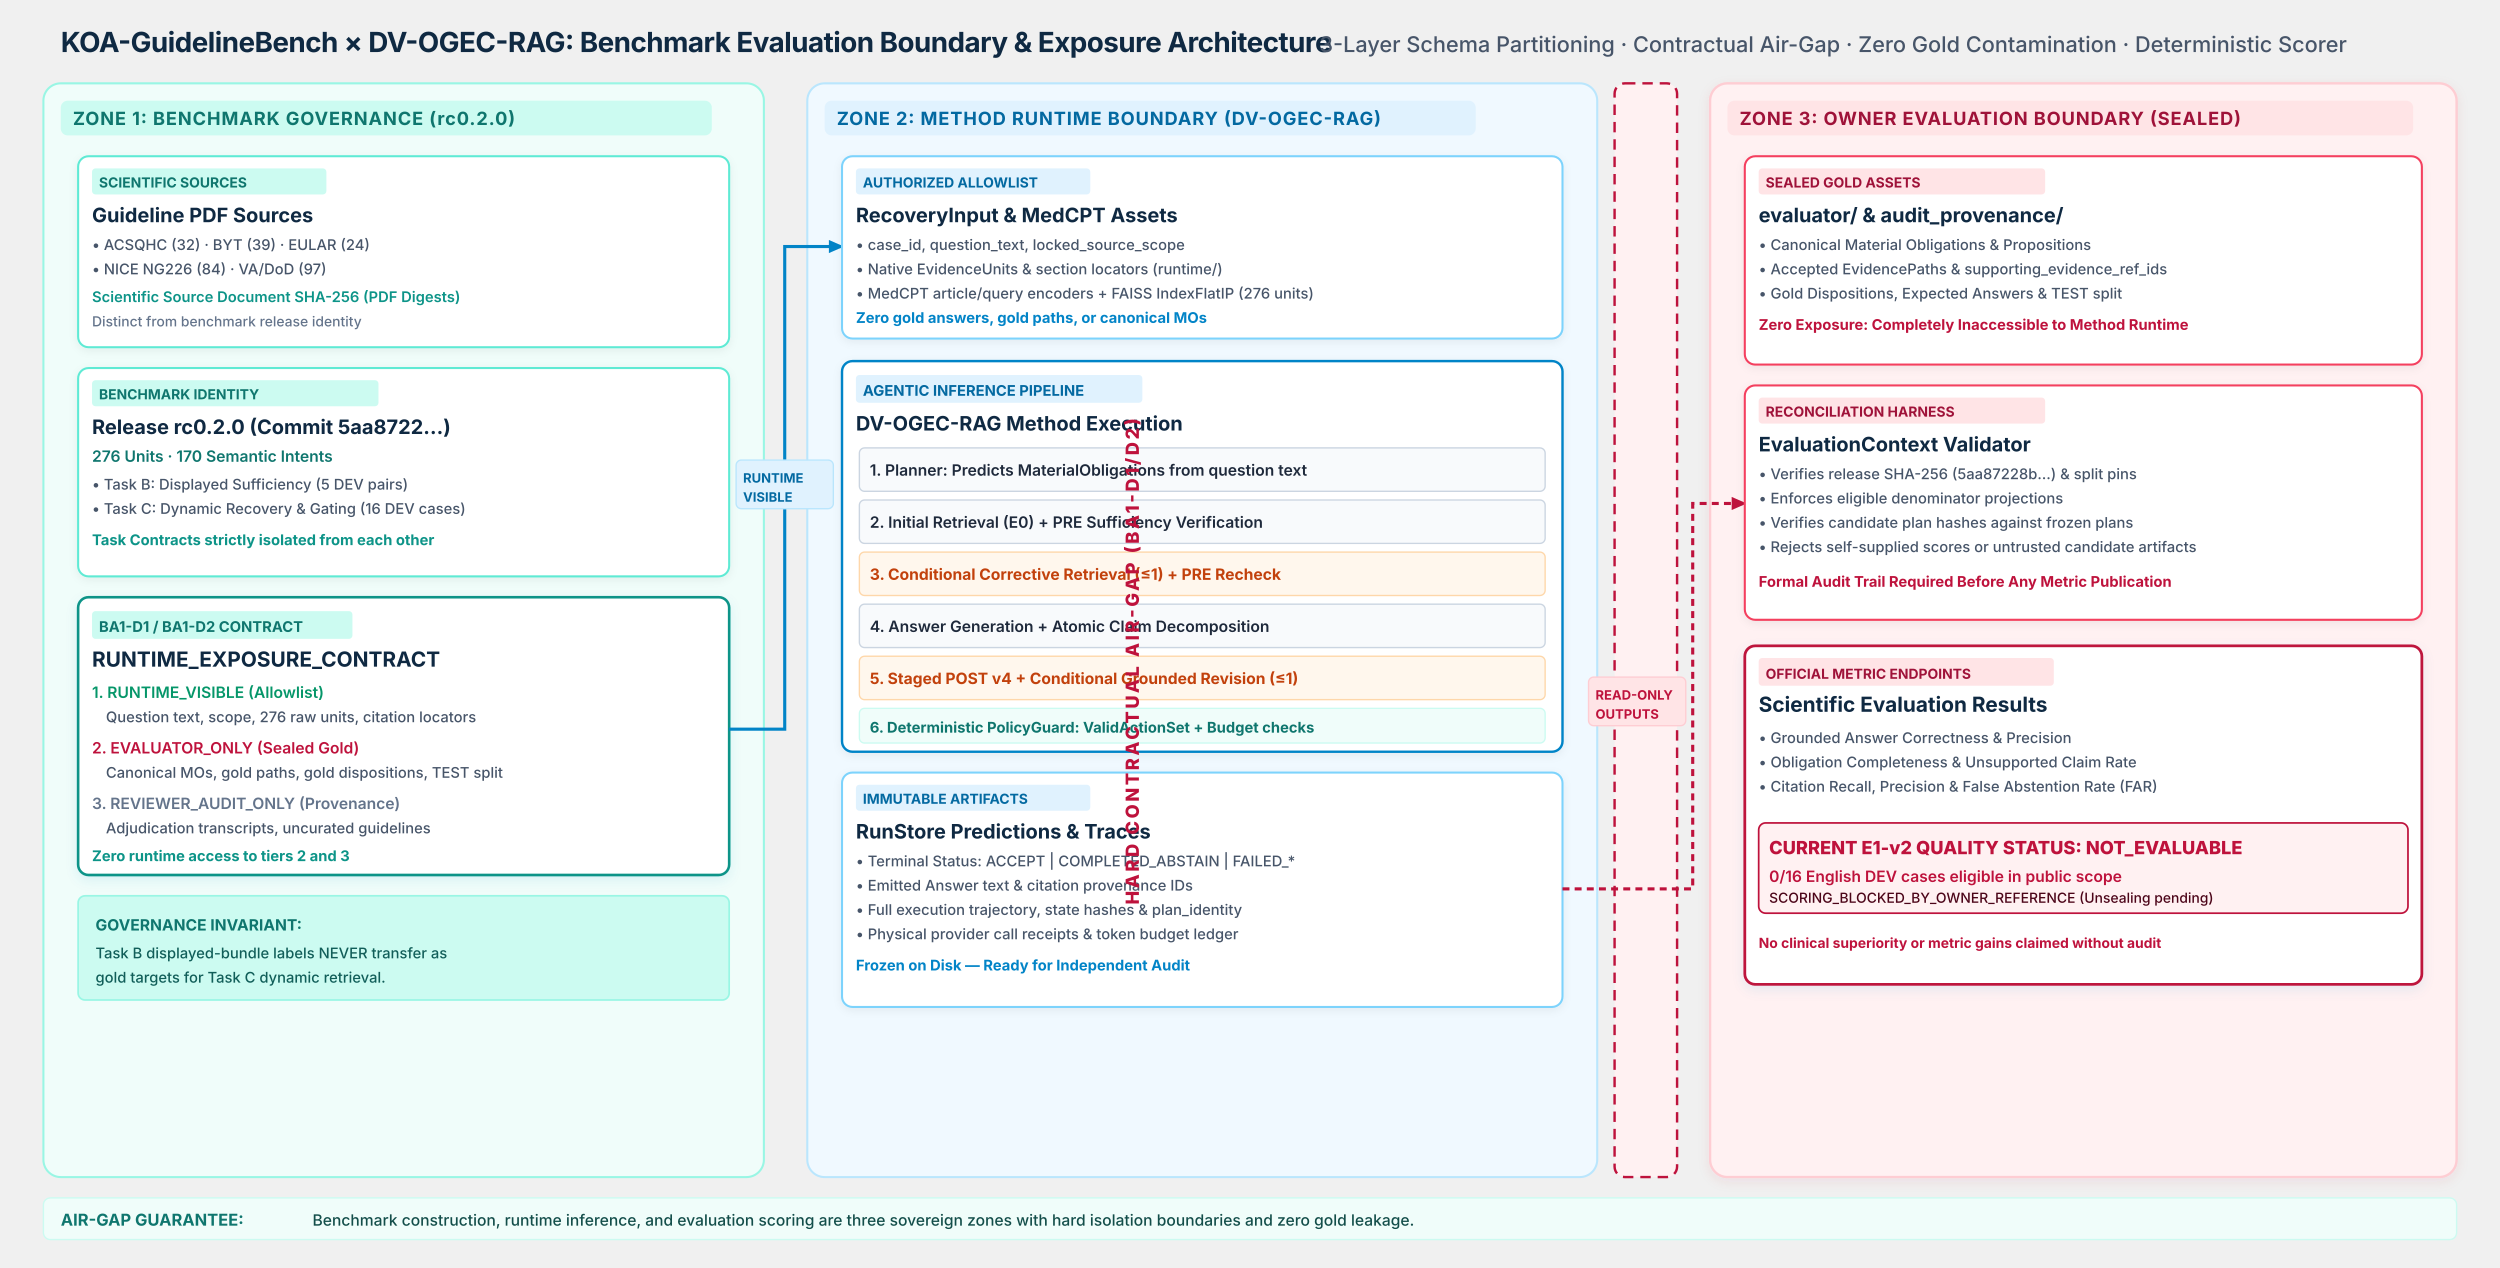
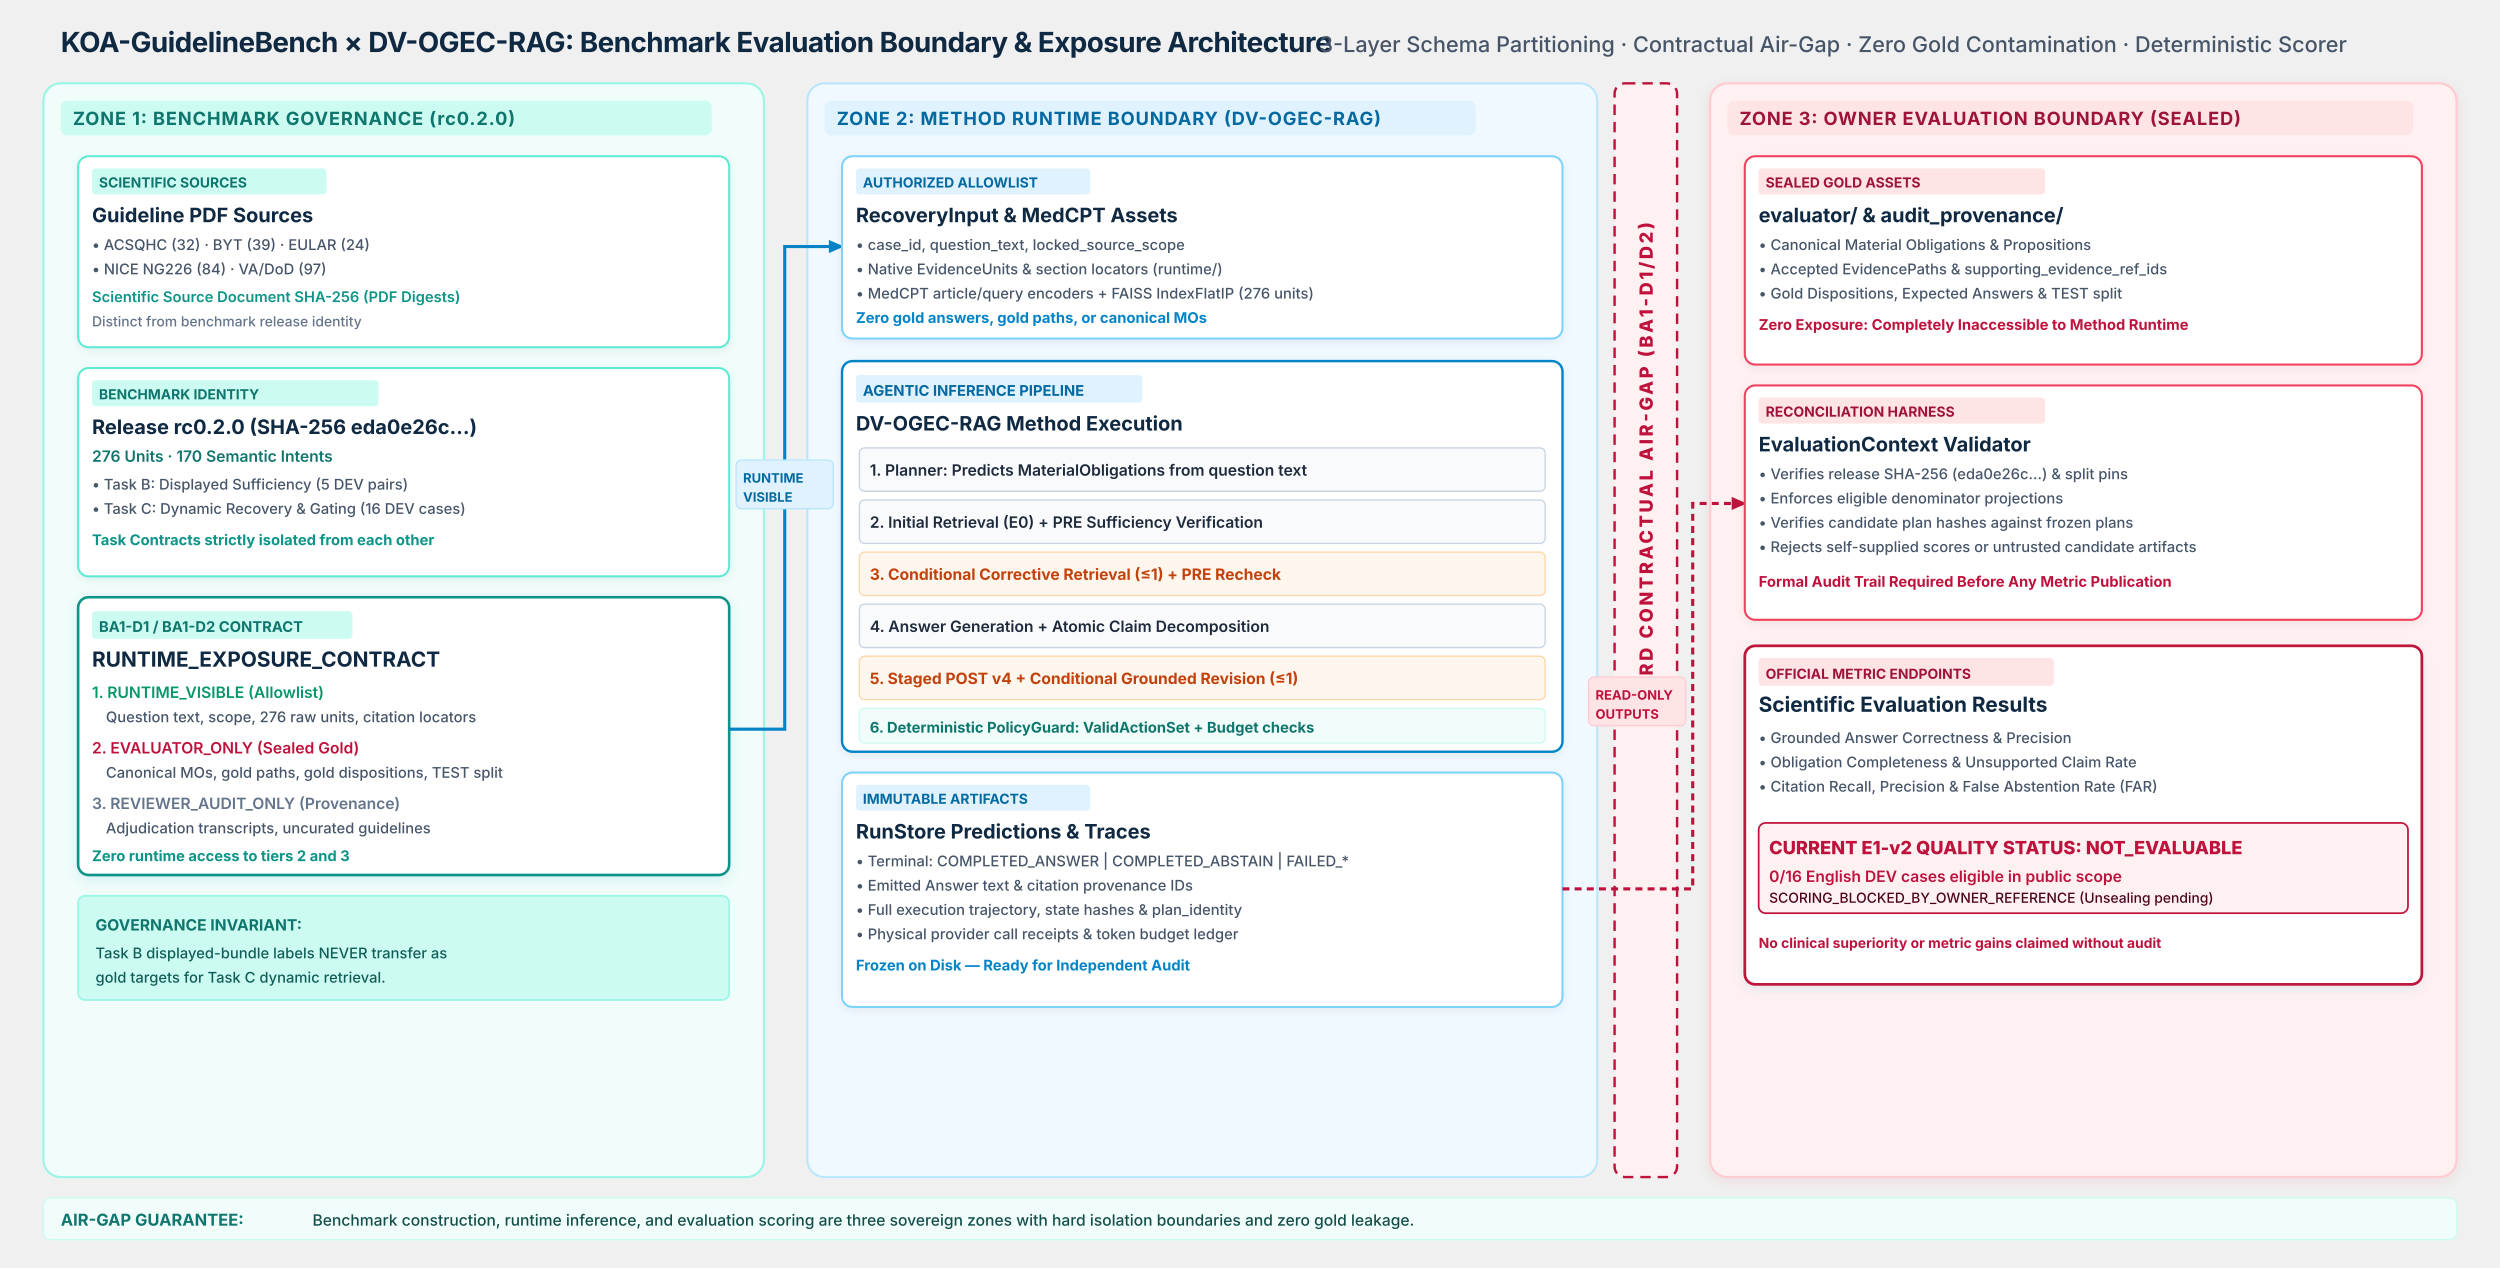
<svg xmlns="http://www.w3.org/2000/svg" viewBox="0 0 1440 730" width="100%" height="100%" style="background:#ffffff; font-family: 'Inter', -apple-system, BlinkMacSystemFont, 'Segoe UI', Roboto, Helvetica, Arial, sans-serif;">
  <defs>
    <filter id="med-shadow" x="-4%" y="-4%" width="108%" height="112%" filterUnits="userSpaceOnUse">
      <feDropShadow dx="0" dy="1.5" stdDeviation="2.5" flood-color="#0f2942" flood-opacity="0.06" />
    </filter>
    <filter id="active-shadow" x="-6%" y="-6%" width="112%" height="116%" filterUnits="userSpaceOnUse">
      <feDropShadow dx="0" dy="2.5" stdDeviation="3.5" flood-color="#0284c7" flood-opacity="0.10" />
    </filter>
    <filter id="firewall-shadow" x="-4%" y="-4%" width="108%" height="114%" filterUnits="userSpaceOnUse">
      <feDropShadow dx="0" dy="2" stdDeviation="3.5" flood-color="#be123c" flood-opacity="0.08" />
    </filter>
    <marker id="arrow-default" viewBox="0 0 10 10" refX="7" refY="5" markerWidth="6" markerHeight="6" orient="auto-start-reverse">
      <path d="M 0 1.5 L 8 5 L 0 8.5 z" fill="#475569" />
    </marker>
    <marker id="arrow-teal" viewBox="0 0 10 10" refX="7" refY="5" markerWidth="6" markerHeight="6" orient="auto-start-reverse">
      <path d="M 0 1.5 L 8 5 L 0 8.5 z" fill="#0d9488" />
    </marker>
    <marker id="arrow-blue" viewBox="0 0 10 10" refX="7" refY="5" markerWidth="6" markerHeight="6" orient="auto-start-reverse">
      <path d="M 0 1.5 L 8 5 L 0 8.5 z" fill="#0284c7" />
    </marker>
    <marker id="arrow-crimson" viewBox="0 0 10 10" refX="7" refY="5" markerWidth="6" markerHeight="6" orient="auto-start-reverse">
      <path d="M 0 1.5 L 8 5 L 0 8.5 z" fill="#be123c" />
    </marker>
  </defs>
  <text x="35" y="30" font-size="16" font-weight="700" fill="#0f2942" letter-spacing="-0.3">KOA-GuidelineBench × DV-OGEC-RAG: Benchmark Evaluation Boundary &amp; Exposure Architecture</text>
  <text x="760" y="30" font-size="12.5" font-weight="500" fill="#475569">3-Layer Schema Partitioning · Contractual Air-Gap · Zero Gold Contamination · Deterministic Scorer</text>
  <rect x="25" y="48" width="415" height="630" rx="10" fill="#f0fdfa" stroke="#99f6e4" stroke-width="1.2" />
  <rect x="35" y="58" width="375" height="20" rx="4" fill="#ccfbf1" />
  <text x="42" y="72" font-size="10.5" font-weight="700" fill="#0f766e" letter-spacing="0.5">ZONE 1: BENCHMARK GOVERNANCE (rc0.2.0)</text>
  <g transform="translate(45, 90)">
    <rect width="375" height="110" rx="6" fill="#ffffff" stroke="#5eead4" stroke-width="1.2" filter="url(#med-shadow)" />
    <rect x="8" y="7" width="135" height="15" rx="2" fill="#ccfbf1" />
    <text x="12" y="18" font-size="8" font-weight="700" fill="#0f766e">SCIENTIFIC SOURCES</text>
    <text x="8" y="38" font-size="11.5" font-weight="700" fill="#0f2942">Guideline PDF Sources</text>
    <text x="8" y="54" font-size="8.5" font-weight="500" fill="#475569">• ACSQHC (32) · BYT (39) · EULAR (24)</text>
    <text x="8" y="68" font-size="8.5" font-weight="500" fill="#475569">• NICE NG226 (84) · VA/DoD (97)</text>
    <text x="8" y="84" font-size="8.5" font-weight="600" fill="#0d9488">Scientific Source Document SHA-256 (PDF Digests)</text>
    <text x="8" y="98" font-size="8" font-weight="500" fill="#64748b">Distinct from benchmark release identity</text>
  </g>
  <g transform="translate(45, 212)">
    <rect width="375" height="120" rx="6" fill="#ffffff" stroke="#5eead4" stroke-width="1.2" filter="url(#med-shadow)" />
    <rect x="8" y="7" width="165" height="15" rx="2" fill="#ccfbf1" />
    <text x="12" y="18" font-size="8" font-weight="700" fill="#0f766e">BENCHMARK IDENTITY</text>
-     <text x="8" y="38" font-size="11.5" font-weight="700" fill="#0f2942">Release rc0.2.0 (Commit 5aa8722...)</text>
+     <text x="8" y="38" font-size="11.5" font-weight="700" fill="#0f2942">Release rc0.2.0 (SHA-256 eda0e26c...)</text>
    <text x="8" y="54" font-size="9" font-weight="600" fill="#0f766e">276 Units · 170 Semantic Intents</text>
    <text x="8" y="70" font-size="8.5" font-weight="500" fill="#475569">• Task B: Displayed Sufficiency (5 DEV pairs)</text>
    <text x="8" y="84" font-size="8.5" font-weight="500" fill="#475569">• Task C: Dynamic Recovery &amp; Gating (16 DEV cases)</text>
    <text x="8" y="102" font-size="8.5" font-weight="700" fill="#0d9488">Task Contracts strictly isolated from each other</text>
  </g>
  <g transform="translate(45, 344)">
    <rect width="375" height="160" rx="6" fill="#ffffff" stroke="#0d9488" stroke-width="1.5" filter="url(#active-shadow)" />
    <rect x="8" y="8" width="150" height="16" rx="2" fill="#ccfbf1" />
    <text x="12" y="20" font-size="8.5" font-weight="700" fill="#0f766e">BA1-D1 / BA1-D2 CONTRACT</text>
    <text x="8" y="40" font-size="12" font-weight="700" fill="#0f2942">RUNTIME_EXPOSURE_CONTRACT</text>
    <text x="8" y="58" font-size="9" font-weight="600" fill="#059669">1. RUNTIME_VISIBLE (Allowlist)</text>
    <text x="16" y="72" font-size="8.5" font-weight="500" fill="#475569">Question text, scope, 276 raw units, citation locators</text>
    <text x="8" y="90" font-size="9" font-weight="600" fill="#be123c">2. EVALUATOR_ONLY (Sealed Gold)</text>
    <text x="16" y="104" font-size="8.5" font-weight="500" fill="#475569">Canonical MOs, gold paths, gold dispositions, TEST split</text>
    <text x="8" y="122" font-size="9" font-weight="600" fill="#64748b">3. REVIEWER_AUDIT_ONLY (Provenance)</text>
    <text x="16" y="136" font-size="8.5" font-weight="500" fill="#475569">Adjudication transcripts, uncurated guidelines</text>
    <text x="8" y="152" font-size="8.5" font-weight="700" fill="#0d9488">Zero runtime access to tiers 2 and 3</text>
  </g>
  <g transform="translate(45, 516)">
    <rect width="375" height="60" rx="4" fill="#ccfbf1" stroke="#99f6e4" stroke-width="1" />
    <text x="10" y="20" font-size="9" font-weight="700" fill="#0f766e">GOVERNANCE INVARIANT:</text>
    <text x="10" y="36" font-size="8.5" font-weight="500" fill="#115e59">Task B displayed-bundle labels NEVER transfer as</text>
    <text x="10" y="50" font-size="8.5" font-weight="500" fill="#115e59">gold targets for Task C dynamic retrieval.</text>
  </g>
  <rect x="465" y="48" width="455" height="630" rx="10" fill="#f0f9ff" stroke="#bae6fd" stroke-width="1.2" />
  <rect x="475" y="58" width="375" height="20" rx="4" fill="#e0f2fe" />
  <text x="482" y="72" font-size="10.5" font-weight="700" fill="#0369a1" letter-spacing="0.5">ZONE 2: METHOD RUNTIME BOUNDARY (DV-OGEC-RAG)</text>
  <path d="M 420 420 L 452 420 L 452 142 L 485 142" fill="none" stroke="#0284c7" stroke-width="1.8" marker-end="url(#arrow-blue)" />
  <rect x="424" y="265" width="56" height="28" rx="3" fill="#e0f2fe" stroke="#bae6fd" stroke-width="0.8" />
  <text x="428" y="278" font-size="7.5" font-weight="700" fill="#0369a1">RUNTIME</text>
  <text x="428" y="289" font-size="7.5" font-weight="700" fill="#0369a1">VISIBLE</text>
  <g transform="translate(485, 90)">
    <rect width="415" height="105" rx="6" fill="#ffffff" stroke="#7dd3fc" stroke-width="1.2" filter="url(#med-shadow)" />
    <rect x="8" y="7" width="135" height="15" rx="2" fill="#e0f2fe" />
    <text x="12" y="18" font-size="8" font-weight="700" fill="#0369a1">AUTHORIZED ALLOWLIST</text>
    <text x="8" y="38" font-size="11.5" font-weight="700" fill="#0f2942">RecoveryInput &amp; MedCPT Assets</text>
    <text x="8" y="54" font-size="8.5" font-weight="500" fill="#475569">• case_id, question_text, locked_source_scope</text>
    <text x="8" y="68" font-size="8.5" font-weight="500" fill="#475569">• Native EvidenceUnits &amp; section locators (runtime/)</text>
    <text x="8" y="82" font-size="8.5" font-weight="500" fill="#475569">• MedCPT article/query encoders + FAISS IndexFlatIP (276 units)</text>
    <text x="8" y="96" font-size="8.5" font-weight="700" fill="#0284c7">Zero gold answers, gold paths, or canonical MOs</text>
  </g>
  <g transform="translate(485, 208)">
    <rect width="415" height="225" rx="6" fill="#ffffff" stroke="#0284c7" stroke-width="1.4" filter="url(#med-shadow)" />
    <rect x="8" y="8" width="165" height="16" rx="2" fill="#e0f2fe" />
    <text x="12" y="20" font-size="8.5" font-weight="700" fill="#0369a1">AGENTIC INFERENCE PIPELINE</text>
    <text x="8" y="40" font-size="11.5" font-weight="700" fill="#0f2942">DV-OGEC-RAG Method Execution</text>
    <rect x="10" y="50" width="395" height="25" rx="3" fill="#f8fafc" stroke="#cbd5e1" stroke-width="0.8" />
    <text x="16" y="66" font-size="9" font-weight="600" fill="#1e293b">1. Planner: Predicts MaterialObligations from question text</text>
    <rect x="10" y="80" width="395" height="25" rx="3" fill="#f8fafc" stroke="#cbd5e1" stroke-width="0.8" />
    <text x="16" y="96" font-size="9" font-weight="600" fill="#1e293b">2. Initial Retrieval (E0) + PRE Sufficiency Verification</text>
    <rect x="10" y="110" width="395" height="25" rx="3" fill="#fff7ed" stroke="#fed7aa" stroke-width="0.8" />
    <text x="16" y="126" font-size="9" font-weight="700" fill="#c2410c">3. Conditional Corrective Retrieval (≤1) + PRE Recheck</text>
    <rect x="10" y="140" width="395" height="25" rx="3" fill="#f8fafc" stroke="#cbd5e1" stroke-width="0.8" />
    <text x="16" y="156" font-size="9" font-weight="600" fill="#1e293b">4. Answer Generation + Atomic Claim Decomposition</text>
    <rect x="10" y="170" width="395" height="25" rx="3" fill="#fff7ed" stroke="#fed7aa" stroke-width="0.8" />
    <text x="16" y="186" font-size="9" font-weight="700" fill="#c2410c">5. Staged POST v4 + Conditional Grounded Revision (≤1)</text>
    <rect x="10" y="200" width="395" height="20" rx="3" fill="#f0fdfa" stroke="#ccfbf1" stroke-width="0.8" />
    <text x="16" y="214" font-size="8.5" font-weight="700" fill="#0f766e">6. Deterministic PolicyGuard: ValidActionSet + Budget checks</text>
  </g>
  <g transform="translate(485, 445)">
    <rect width="415" height="135" rx="6" fill="#ffffff" stroke="#7dd3fc" stroke-width="1.2" filter="url(#med-shadow)" />
    <rect x="8" y="7" width="135" height="15" rx="2" fill="#e0f2fe" />
    <text x="12" y="18" font-size="8" font-weight="700" fill="#0369a1">IMMUTABLE ARTIFACTS</text>
    <text x="8" y="38" font-size="11.5" font-weight="700" fill="#0f2942">RunStore Predictions &amp; Traces</text>
-     <text x="8" y="54" font-size="8.5" font-weight="500" fill="#475569">• Terminal Status: ACCEPT | COMPLETED_ABSTAIN | FAILED_*</text>
+     <text x="8" y="54" font-size="8.5" font-weight="500" fill="#475569">• Terminal: COMPLETED_ANSWER | COMPLETED_ABSTAIN | FAILED_*</text>
    <text x="8" y="68" font-size="8.5" font-weight="500" fill="#475569">• Emitted Answer text &amp; citation provenance IDs</text>
    <text x="8" y="82" font-size="8.5" font-weight="500" fill="#475569">• Full execution trajectory, state hashes &amp; plan_identity</text>
    <text x="8" y="96" font-size="8.5" font-weight="500" fill="#475569">• Physical provider call receipts &amp; token budget ledger</text>
    <text x="8" y="114" font-size="8.5" font-weight="700" fill="#0284c7">Frozen on Disk — Ready for Independent Audit</text>
  </g>
  <g transform="translate(930, 48)">
    <rect width="36" height="630" rx="6" fill="#fff1f2" stroke="#be123c" stroke-width="1.4" stroke-dasharray="6,4" />
-     <text transform="rotate(-90 18 315)" x="-140" y="23" font-size="10.5" font-weight="800" fill="#be123c" letter-spacing="1.5">HARD CONTRACTUAL AIR-GAP (BA1-D1/D2)</text>
+     <text transform="rotate(-90 18 220)" x="18" y="220" text-anchor="middle" dominant-baseline="middle" font-size="10.5" font-weight="800" fill="#be123c" letter-spacing="1.5">HARD CONTRACTUAL AIR-GAP (BA1-D1/D2)</text>
  </g>
  <rect x="985" y="48" width="430" height="630" rx="10" fill="#fff1f2" stroke="#fecdd3" stroke-width="1.4" filter="url(#firewall-shadow)" />
  <rect x="995" y="58" width="395" height="20" rx="4" fill="#ffe4e6" />
  <text x="1002" y="72" font-size="10.5" font-weight="700" fill="#9f1239" letter-spacing="0.5">ZONE 3: OWNER EVALUATION BOUNDARY (SEALED)</text>
  <g transform="translate(1005, 90)">
    <rect width="390" height="120" rx="6" fill="#ffffff" stroke="#f43f5e" stroke-width="1.2" filter="url(#med-shadow)" />
    <rect x="8" y="7" width="165" height="15" rx="2" fill="#ffe4e6" />
    <text x="12" y="18" font-size="8" font-weight="700" fill="#9f1239">SEALED GOLD ASSETS</text>
    <text x="8" y="38" font-size="11.5" font-weight="700" fill="#0f2942">evaluator/ &amp; audit_provenance/</text>
    <text x="8" y="54" font-size="8.5" font-weight="500" fill="#475569">• Canonical Material Obligations &amp; Propositions</text>
    <text x="8" y="68" font-size="8.5" font-weight="500" fill="#475569">• Accepted EvidencePaths &amp; supporting_evidence_ref_ids</text>
    <text x="8" y="82" font-size="8.5" font-weight="500" fill="#475569">• Gold Dispositions, Expected Answers &amp; TEST split</text>
    <text x="8" y="100" font-size="8.5" font-weight="700" fill="#be123c">Zero Exposure: Completely Inaccessible to Method Runtime</text>
  </g>
  <path d="M 900 512 L 975 512 L 975 290 L 1005 290" fill="none" stroke="#be123c" stroke-width="1.8" stroke-dasharray="4,3" marker-end="url(#arrow-crimson)" />
  <rect x="915" y="390" width="56" height="28" rx="3" fill="#ffe4e6" stroke="#fecdd3" stroke-width="0.8" />
  <text x="919" y="403" font-size="7.5" font-weight="700" fill="#be123c">READ-ONLY</text>
  <text x="919" y="414" font-size="7.5" font-weight="700" fill="#be123c">OUTPUTS</text>
  <g transform="translate(1005, 222)">
    <rect width="390" height="135" rx="6" fill="#ffffff" stroke="#f43f5e" stroke-width="1.2" filter="url(#med-shadow)" />
    <rect x="8" y="7" width="165" height="15" rx="2" fill="#ffe4e6" />
    <text x="12" y="18" font-size="8" font-weight="700" fill="#9f1239">RECONCILIATION HARNESS</text>
    <text x="8" y="38" font-size="11.5" font-weight="700" fill="#0f2942">EvaluationContext Validator</text>
-     <text x="8" y="54" font-size="8.5" font-weight="500" fill="#475569">• Verifies release SHA-256 (5aa87228b...) &amp; split pins</text>
+     <text x="8" y="54" font-size="8.5" font-weight="500" fill="#475569">• Verifies release SHA-256 (eda0e26c...) &amp; split pins</text>
    <text x="8" y="68" font-size="8.5" font-weight="500" fill="#475569">• Enforces eligible denominator projections</text>
    <text x="8" y="82" font-size="8.5" font-weight="500" fill="#475569">• Verifies candidate plan hashes against frozen plans</text>
    <text x="8" y="96" font-size="8.5" font-weight="500" fill="#475569">• Rejects self-supplied scores or untrusted candidate artifacts</text>
    <text x="8" y="116" font-size="8.5" font-weight="700" fill="#be123c">Formal Audit Trail Required Before Any Metric Publication</text>
  </g>
  <g transform="translate(1005, 372)">
    <rect width="390" height="195" rx="6" fill="#ffffff" stroke="#be123c" stroke-width="1.6" filter="url(#active-shadow)" />
    <rect x="8" y="7" width="170" height="16" rx="2" fill="#ffe4e6" />
    <text x="12" y="19" font-size="8" font-weight="700" fill="#9f1239">OFFICIAL METRIC ENDPOINTS</text>
    <text x="8" y="38" font-size="12" font-weight="700" fill="#0f2942">Scientific Evaluation Results</text>
    <text x="8" y="56" font-size="8.5" font-weight="500" fill="#475569">• Grounded Answer Correctness &amp; Precision</text>
    <text x="8" y="70" font-size="8.5" font-weight="500" fill="#475569">• Obligation Completeness &amp; Unsupported Claim Rate</text>
    <text x="8" y="84" font-size="8.5" font-weight="500" fill="#475569">• Citation Recall, Precision &amp; False Abstention Rate (FAR)</text>
    <rect x="8" y="102" width="374" height="52" rx="4" fill="#fff1f2" stroke="#be123c" stroke-width="1" />
    <text x="14" y="120" font-size="10.5" font-weight="800" fill="#be123c">CURRENT E1-v2 QUALITY STATUS: NOT_EVALUABLE</text>
    <text x="14" y="136" font-size="9" font-weight="600" fill="#be123c">0/16 English DEV cases eligible in public scope</text>
    <text x="14" y="148" font-size="8" font-weight="500" fill="#4c0519">SCORING_BLOCKED_BY_OWNER_REFERENCE (Unsealing pending)</text>
    <text x="8" y="174" font-size="8" font-weight="700" fill="#be123c">No clinical superiority or metric gains claimed without audit</text>
  </g>
  <rect x="25" y="690" width="1390" height="24" rx="4" fill="#f0fdfa" stroke="#ccfbf1" stroke-width="0.8" />
  <text x="35" y="706" font-size="9.5" font-weight="700" fill="#0f766e">AIR-GAP GUARANTEE:</text>
  <text x="180" y="706" font-size="9" font-weight="500" fill="#134e4a">Benchmark construction, runtime inference, and evaluation scoring are three sovereign zones with hard isolation boundaries and zero gold leakage.</text>
</svg>
